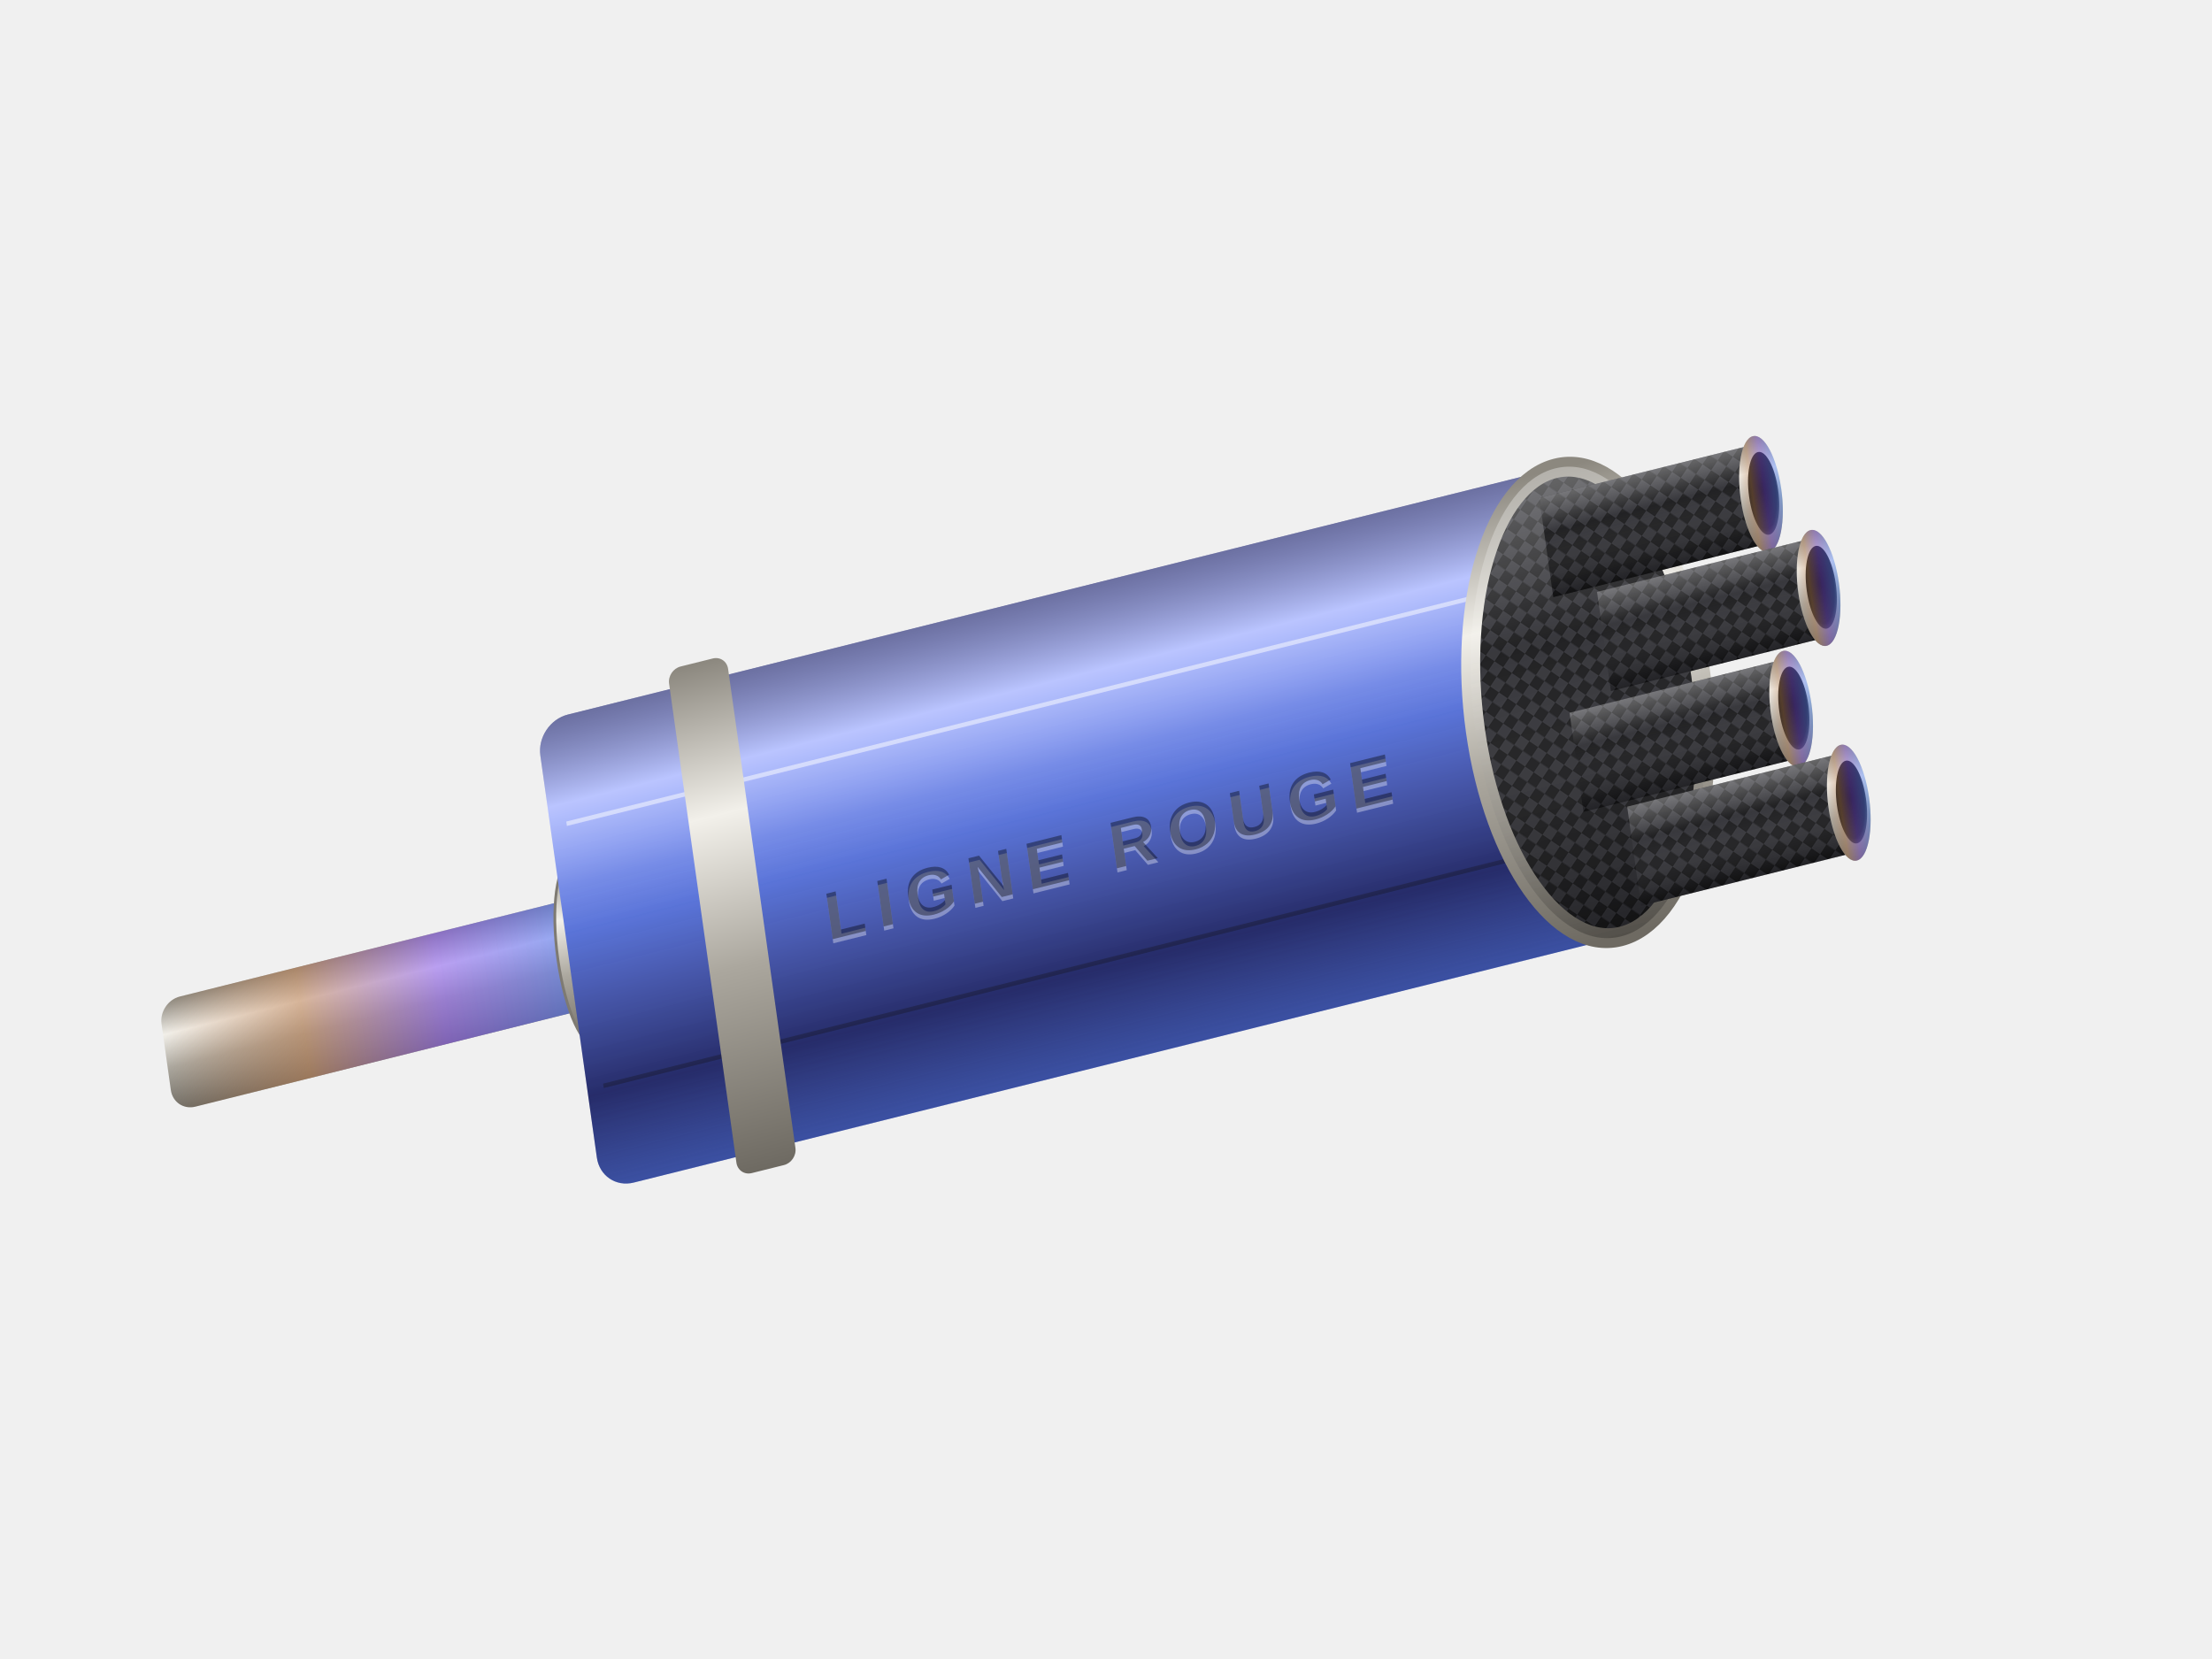
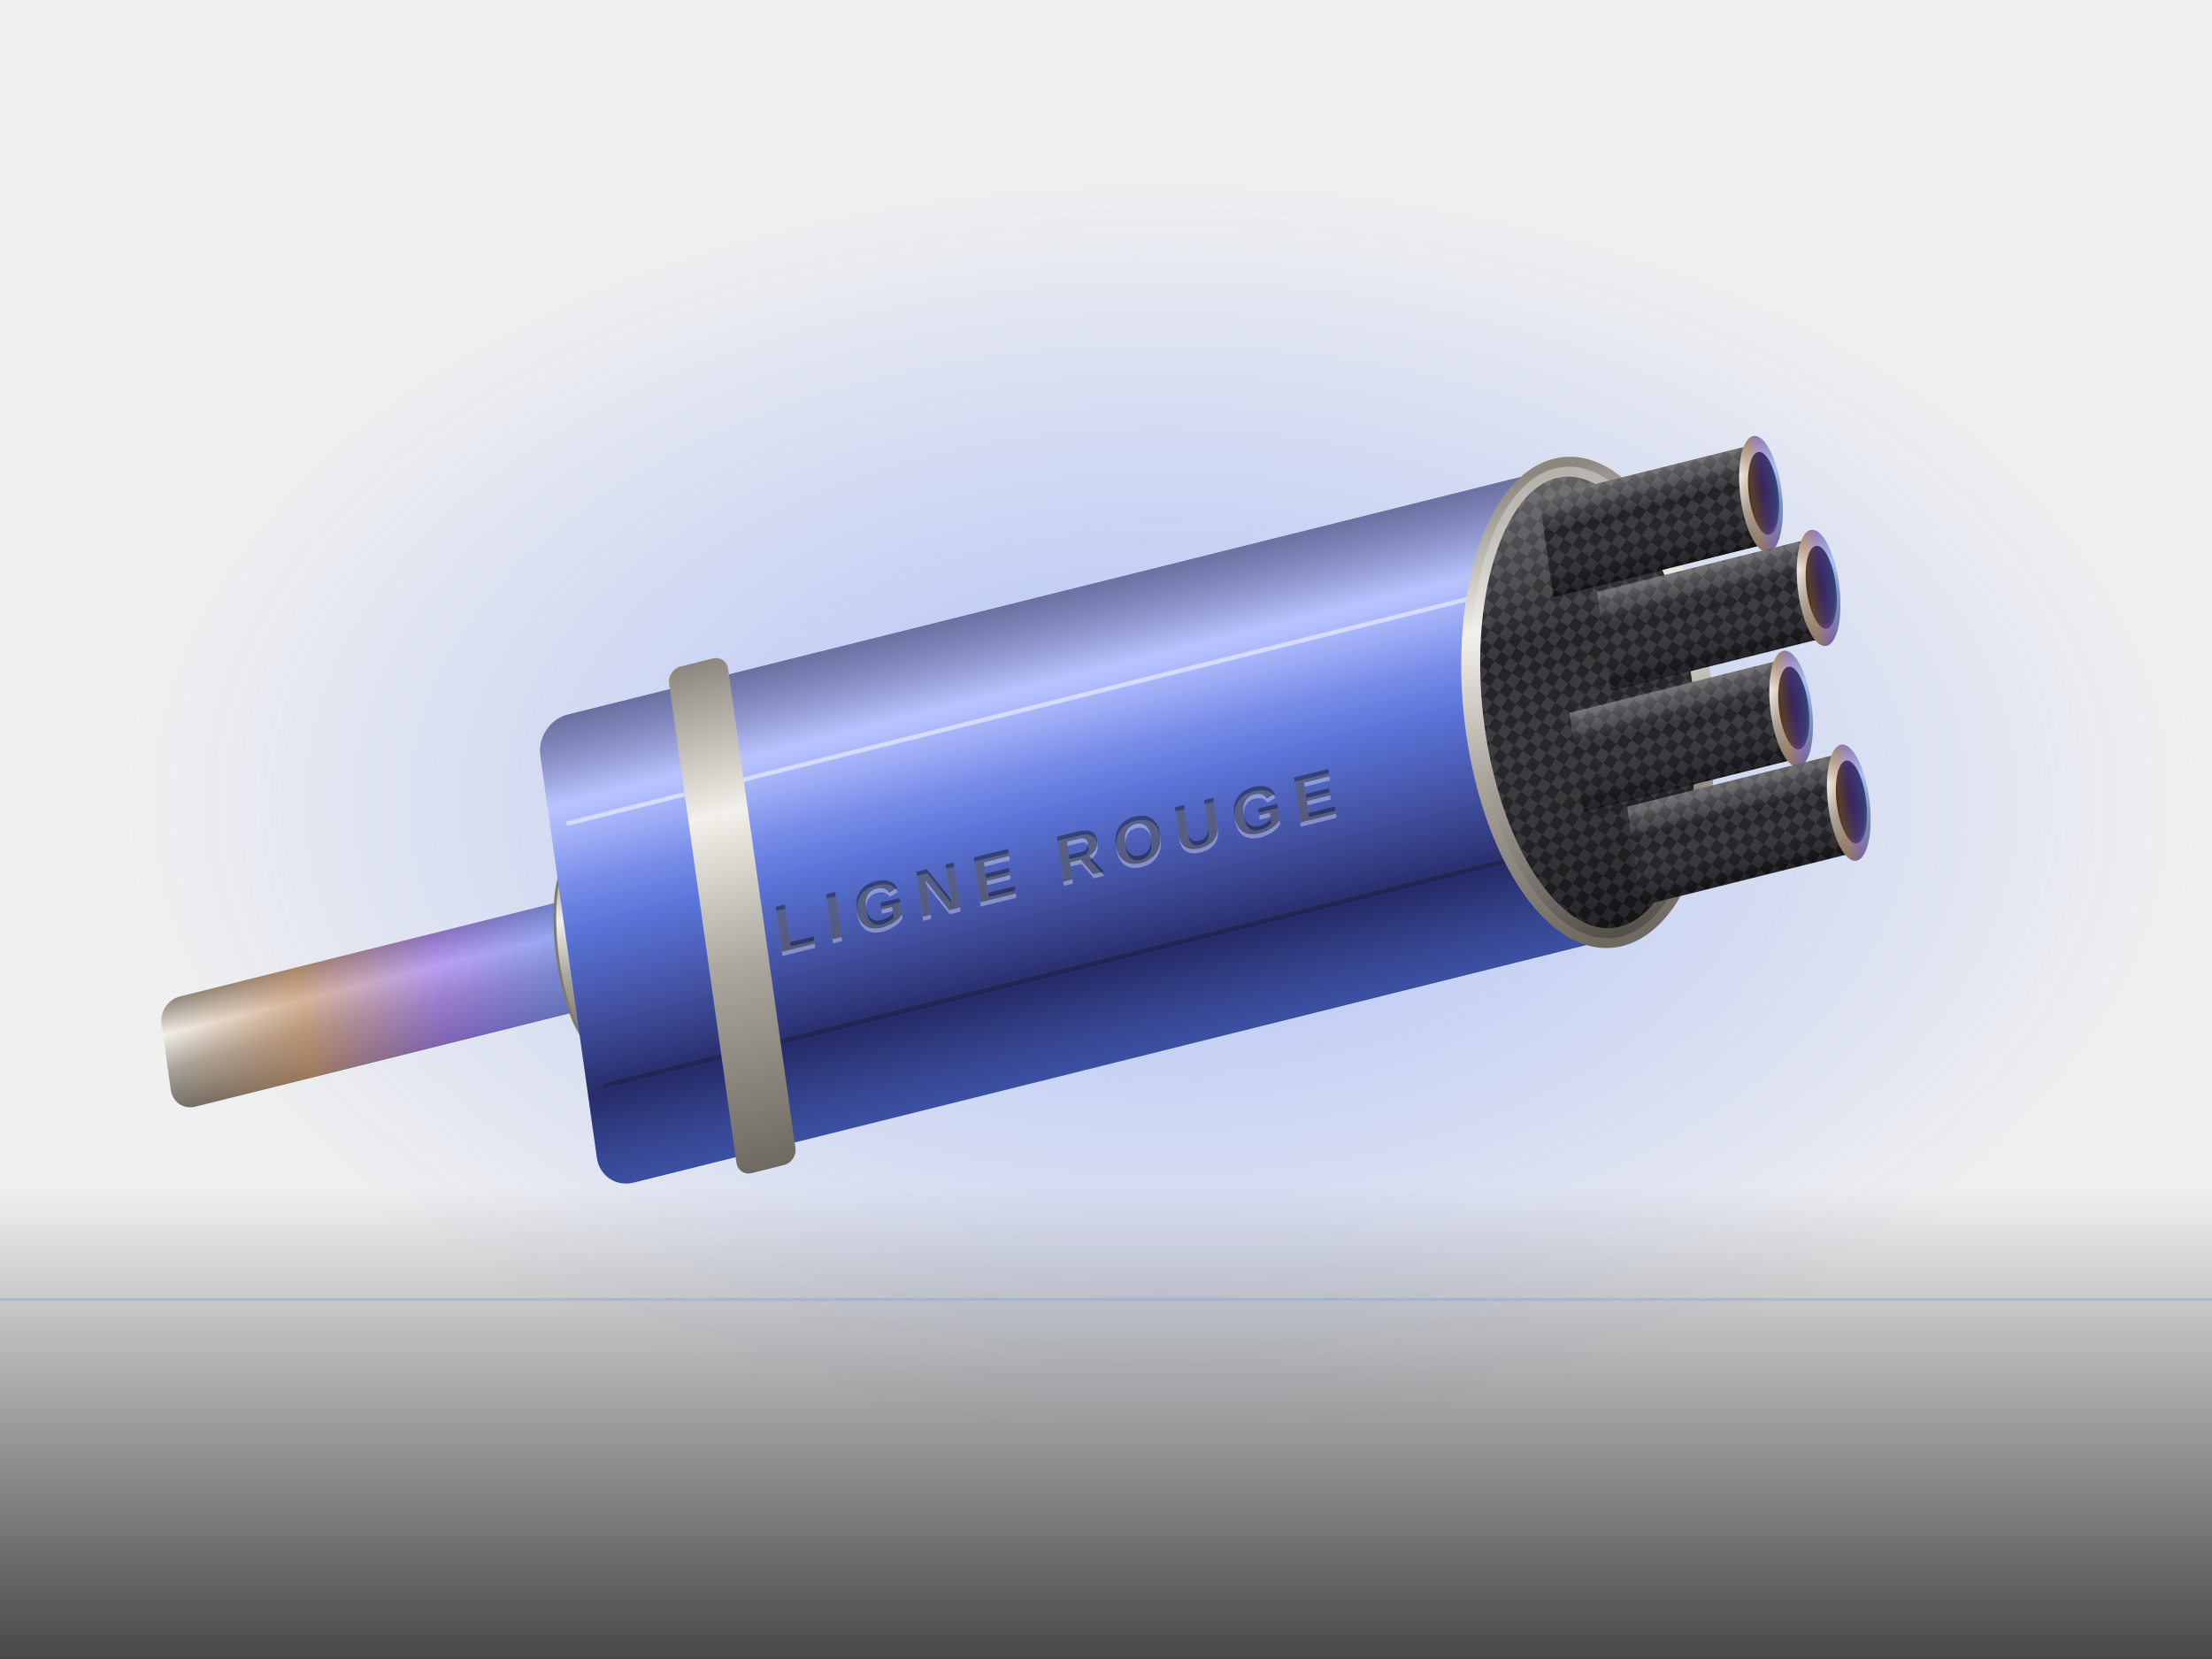
<svg xmlns="http://www.w3.org/2000/svg" viewBox="0 0 800 600" width="800" height="600">
  <defs>
-     <radialGradient id="bg" cx="50%" cy="42%" r="75%">
-       <stop offset="0" stop-color="#FBFAF7" />
-       <stop offset="1" stop-color="#E7E2DA" />
+     <radialGradient id="bg" cx="50%" cy="40%" r="80%">
+       <stop offset="0" stop-color="#1E1E22" />
+       <stop offset="1" stop-color="#070708" />
    </radialGradient>
+     <radialGradient id="glow" cx="50%" cy="50%" r="50%">
+       <stop offset="0" stop-color="#3B6BFF" stop-opacity="0.38" />
+       <stop offset="1" stop-color="#3B6BFF" stop-opacity="0" />
+     </radialGradient>
+     <linearGradient id="floor" x1="0" y1="0" x2="0" y2="1">
+       <stop offset="0" stop-color="#000" stop-opacity="0" />
+       <stop offset="1" stop-color="#000" stop-opacity="0.7" />
+     </linearGradient>
    <linearGradient id="metal" x1="0" y1="0" x2="0" y2="1">
      <stop offset="0" stop-color="#1D2470" />
      <stop offset="0.18" stop-color="#A9B6FF" />
      <stop offset="0.45" stop-color="#4F6BD8" />
      <stop offset="0.8" stop-color="#1D2470" />
      <stop offset="1" stop-color="#4F6BD8" />
    </linearGradient>
    <linearGradient id="ti" x1="0" y1="0" x2="0" y2="1">
      <stop offset="0" stop-color="#8C887F" />
      <stop offset="0.3" stop-color="#F2F0EA" />
      <stop offset="0.6" stop-color="#ABA79E" />
      <stop offset="1" stop-color="#6E6A62" />
    </linearGradient>
    <linearGradient id="heat" x1="0" y1="0" x2="1" y2="0">
      <stop offset="0" stop-color="#C08457" stop-opacity="0" />
      <stop offset="0.3" stop-color="#C08457" stop-opacity="0.55" />
      <stop offset="0.6" stop-color="#8B5CF6" stop-opacity="0.55" />
      <stop offset="1" stop-color="#3B82F6" stop-opacity="0.6" />
    </linearGradient>
    <linearGradient id="gloss" x1="0" y1="0" x2="0" y2="1">
      <stop offset="0" stop-color="#fff" stop-opacity="0.35" />
      <stop offset="0.35" stop-color="#fff" stop-opacity="0.05" />
      <stop offset="1" stop-color="#000" stop-opacity="0.25" />
    </linearGradient>
    <pattern id="carbon" width="8" height="8" patternUnits="userSpaceOnUse" patternTransform="rotate(45)">
      <rect width="8" height="8" fill="#161618" />
      <rect width="4" height="4" fill="#2E2E33" />
      <rect x="4" y="4" width="4" height="4" fill="#2E2E33" />
    </pattern>
    <radialGradient id="shadow" cx="50%" cy="50%" r="50%">
      <stop offset="0" stop-color="#000" stop-opacity="0.28" />
      <stop offset="1" stop-color="#000" stop-opacity="0" />
    </radialGradient>
    <radialGradient id="bore" cx="45%" cy="45%" r="60%">
      <stop offset="0" stop-color="#000" />
      <stop offset="0.8" stop-color="#1a1a1a" />
      <stop offset="1" stop-color="#444" />
    </radialGradient>
  </defs>
+   <ellipse cx="420" cy="290" rx="380" ry="230" fill="url(#glow)" />
+   <rect y="430" width="800" height="170" fill="url(#floor)" />
+   <line x1="0" y1="470" x2="800" y2="470" stroke="#3B6BFF" stroke-opacity="0.18" />
  <g transform="translate(390 300) rotate(-14) skewX(-6)">
    <g transform="translate(0 0)">
      <rect x="-340" y="-20" width="170" height="40" rx="8" fill="url(#ti)" />
      <rect x="-340" y="-20" width="170" height="40" rx="8" fill="url(#heat)" />
      <ellipse cx="-184" cy="0" rx="10" ry="34" fill="url(#ti)" stroke="#7e7a72" />
      <rect x="-190" y="-85" width="380" height="170" rx="12" fill="url(#metal)" />
      <rect x="-184" y="-47.6" width="368" height="1.6" fill="#fff" fill-opacity="0.5" />
      <rect x="-184" y="47.6" width="368" height="1.6" fill="#000" fill-opacity="0.3" />
      <rect x="-190" y="-85" width="380" height="170" rx="12" fill="url(#gloss)" />
      <rect x="-140" y="-92" width="22" height="184" rx="5" fill="url(#ti)" />
-       <g transform="translate(10 17) rotate(0)" font-family="Arial Black, Arial, sans-serif" font-weight="900" font-size="24" letter-spacing="4.32" text-anchor="middle">
+       <g transform="translate(-10 17) rotate(0)" font-family="Arial Black, Arial, sans-serif" font-weight="900" font-size="23.75" letter-spacing="4.275" text-anchor="middle">
        <text y="1.5" fill="#fff" fill-opacity="0.35">LIGNE ROUGE</text>
        <text fill="#000" fill-opacity="0.38">LIGNE ROUGE</text>
      </g>
      <ellipse cx="190" cy="0" rx="42" ry="85" fill="url(#carbon)" stroke="url(#ti)" stroke-width="7" />
      <ellipse cx="190" cy="0" rx="42" ry="85" fill="url(#gloss)" />
    </g>
    <rect x="182.8" y="-76" width="80" height="36" fill="url(#carbon)" />
    <rect x="182.8" y="-76" width="80" height="36" fill="url(#gloss)" />
    <ellipse cx="262.8" cy="-58" rx="7.56" ry="21" fill="url(#ti)" />
    <ellipse cx="263.8" cy="-58" rx="5.4" ry="15" fill="url(#bore)" />
    <ellipse cx="262.8" cy="-58" rx="7.56" ry="21" fill="url(#heat)" opacity="0.7" />
    <rect x="182.8" y="2" width="80" height="36" fill="url(#carbon)" />
    <rect x="182.8" y="2" width="80" height="36" fill="url(#gloss)" />
    <ellipse cx="262.8" cy="20" rx="7.56" ry="21" fill="url(#ti)" />
    <ellipse cx="263.8" cy="20" rx="5.4" ry="15" fill="url(#bore)" />
    <ellipse cx="262.8" cy="20" rx="7.56" ry="21" fill="url(#heat)" opacity="0.7" />
    <rect x="198.8" y="-38" width="80" height="36" fill="url(#carbon)" />
    <rect x="198.8" y="-38" width="80" height="36" fill="url(#gloss)" />
    <ellipse cx="278.8" cy="-20" rx="7.56" ry="21" fill="url(#ti)" />
    <ellipse cx="279.8" cy="-20" rx="5.4" ry="15" fill="url(#bore)" />
    <ellipse cx="278.8" cy="-20" rx="7.56" ry="21" fill="url(#heat)" opacity="0.7" />
    <rect x="198.8" y="40" width="80" height="36" fill="url(#carbon)" />
    <rect x="198.8" y="40" width="80" height="36" fill="url(#gloss)" />
    <ellipse cx="278.8" cy="58" rx="7.56" ry="21" fill="url(#ti)" />
    <ellipse cx="279.8" cy="58" rx="5.4" ry="15" fill="url(#bore)" />
    <ellipse cx="278.8" cy="58" rx="7.56" ry="21" fill="url(#heat)" opacity="0.7" />
  </g>
</svg>
